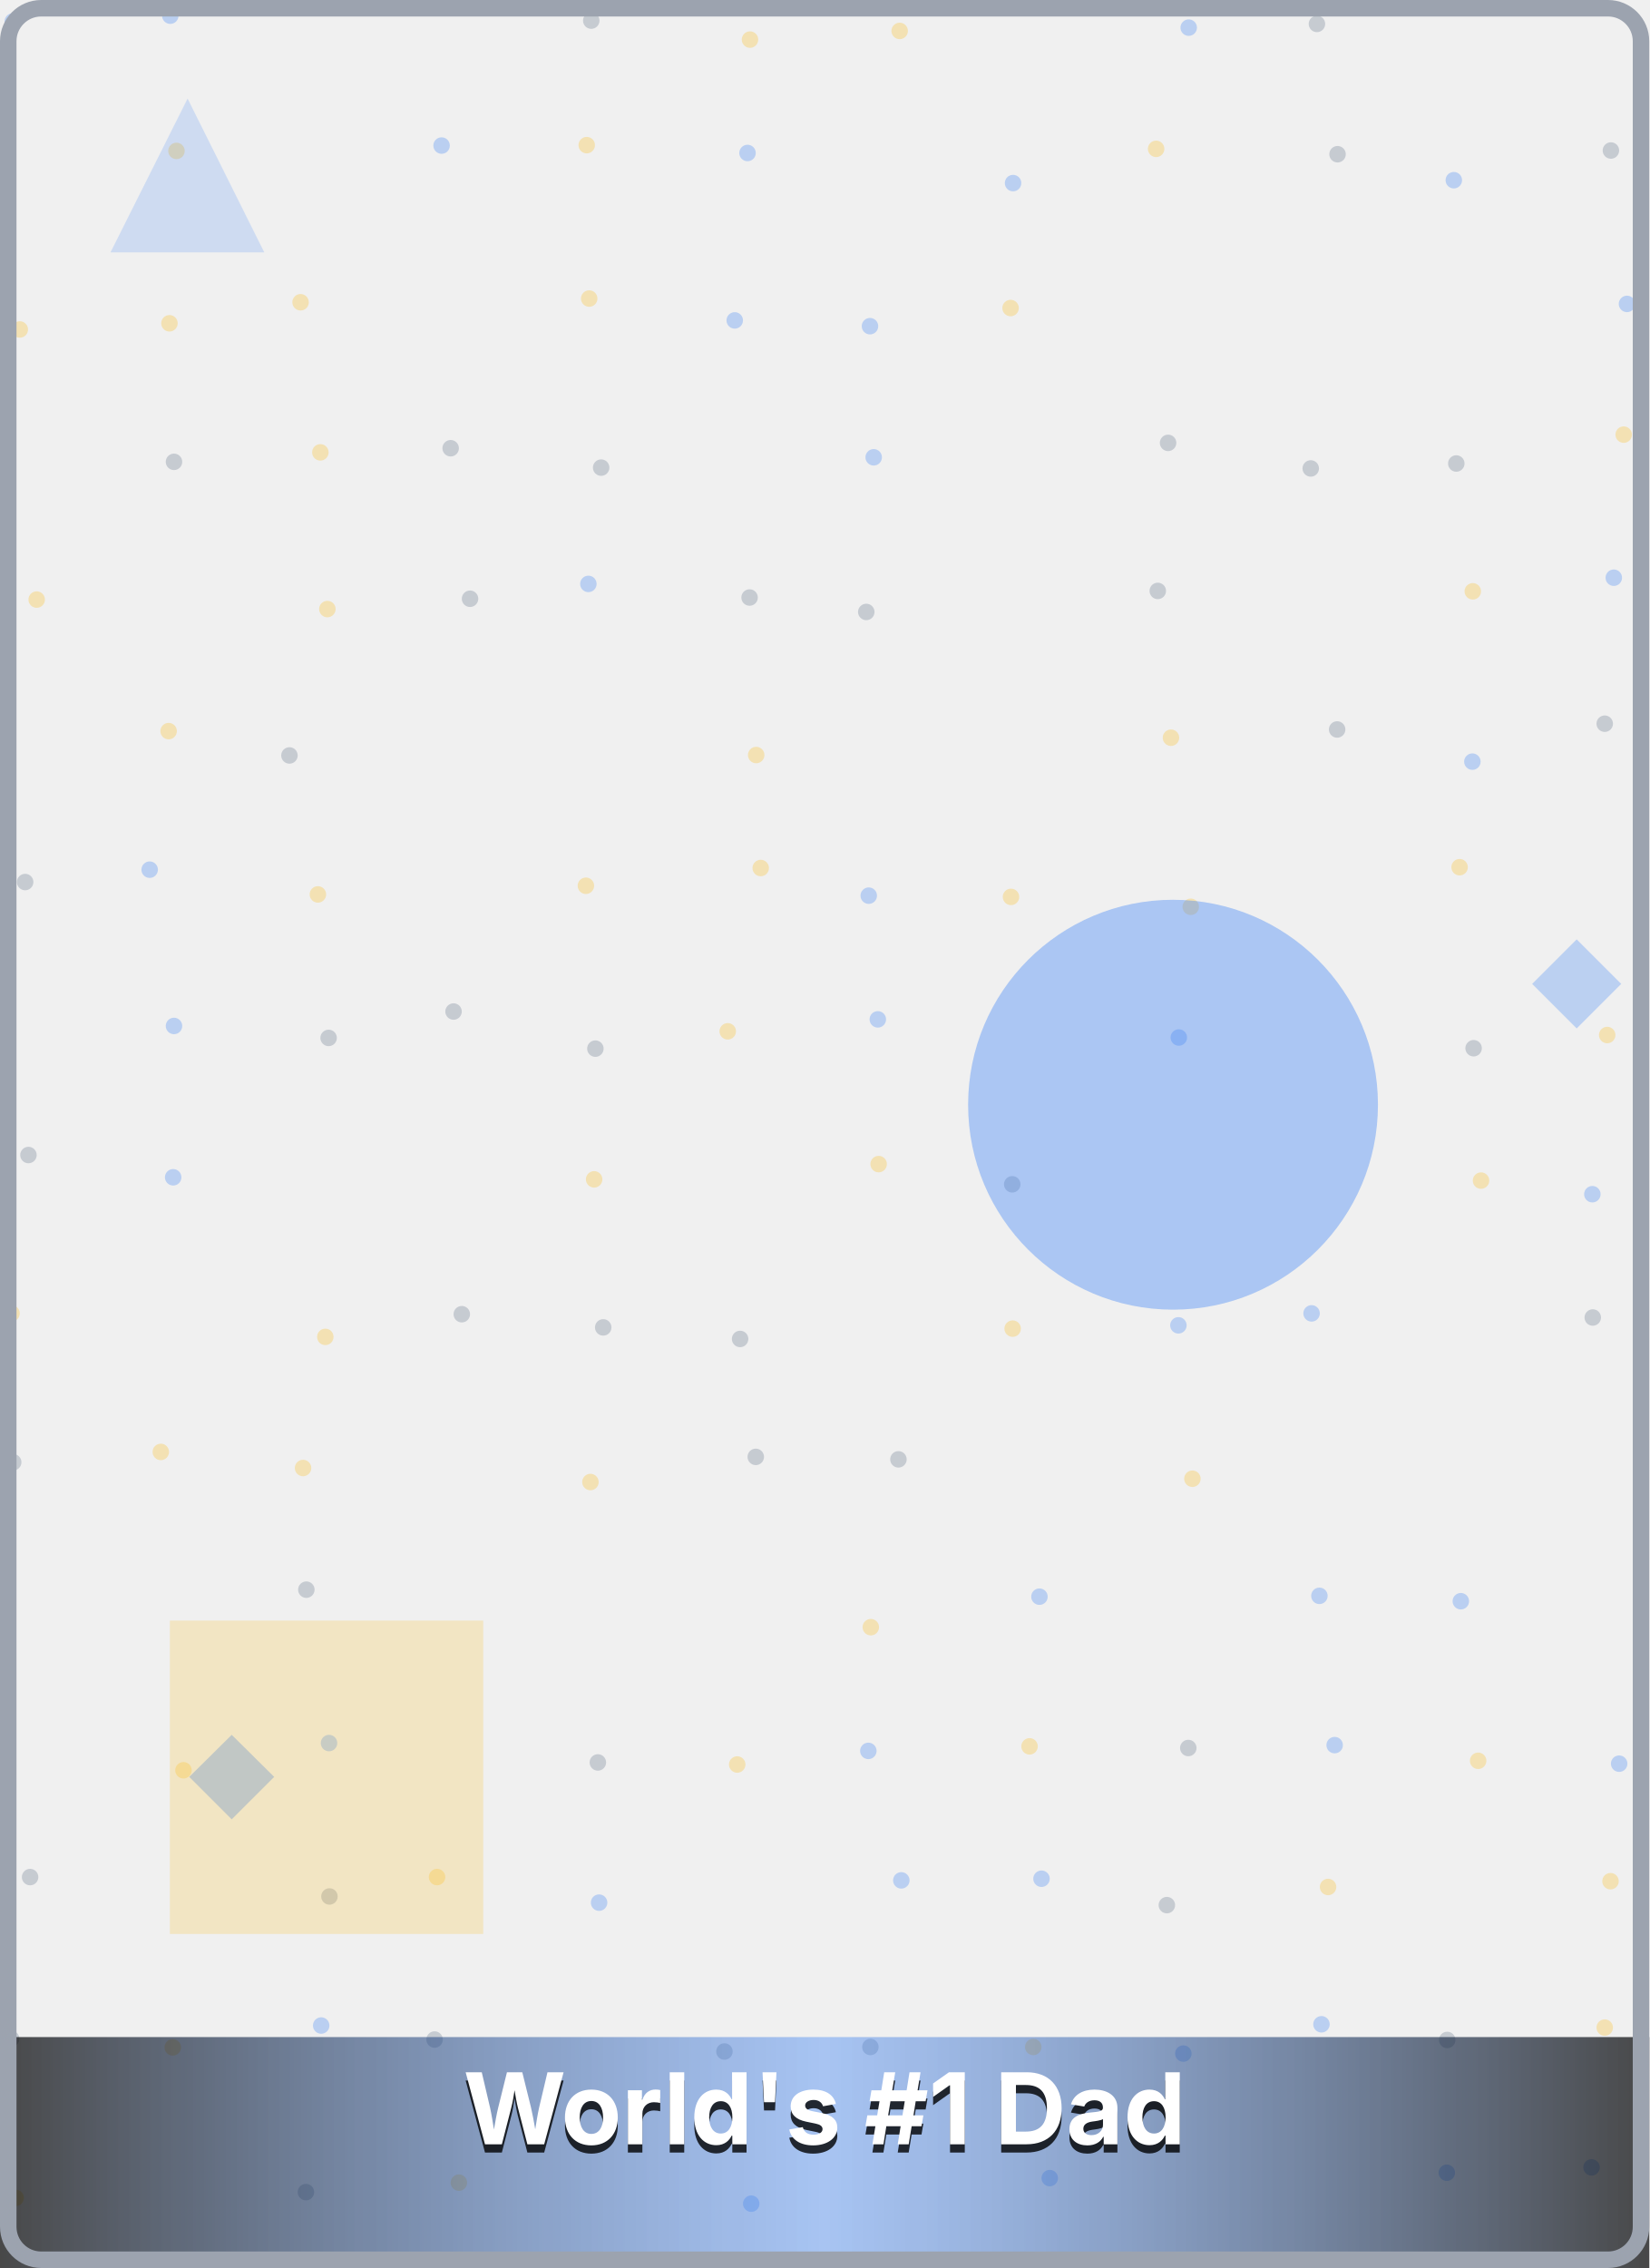
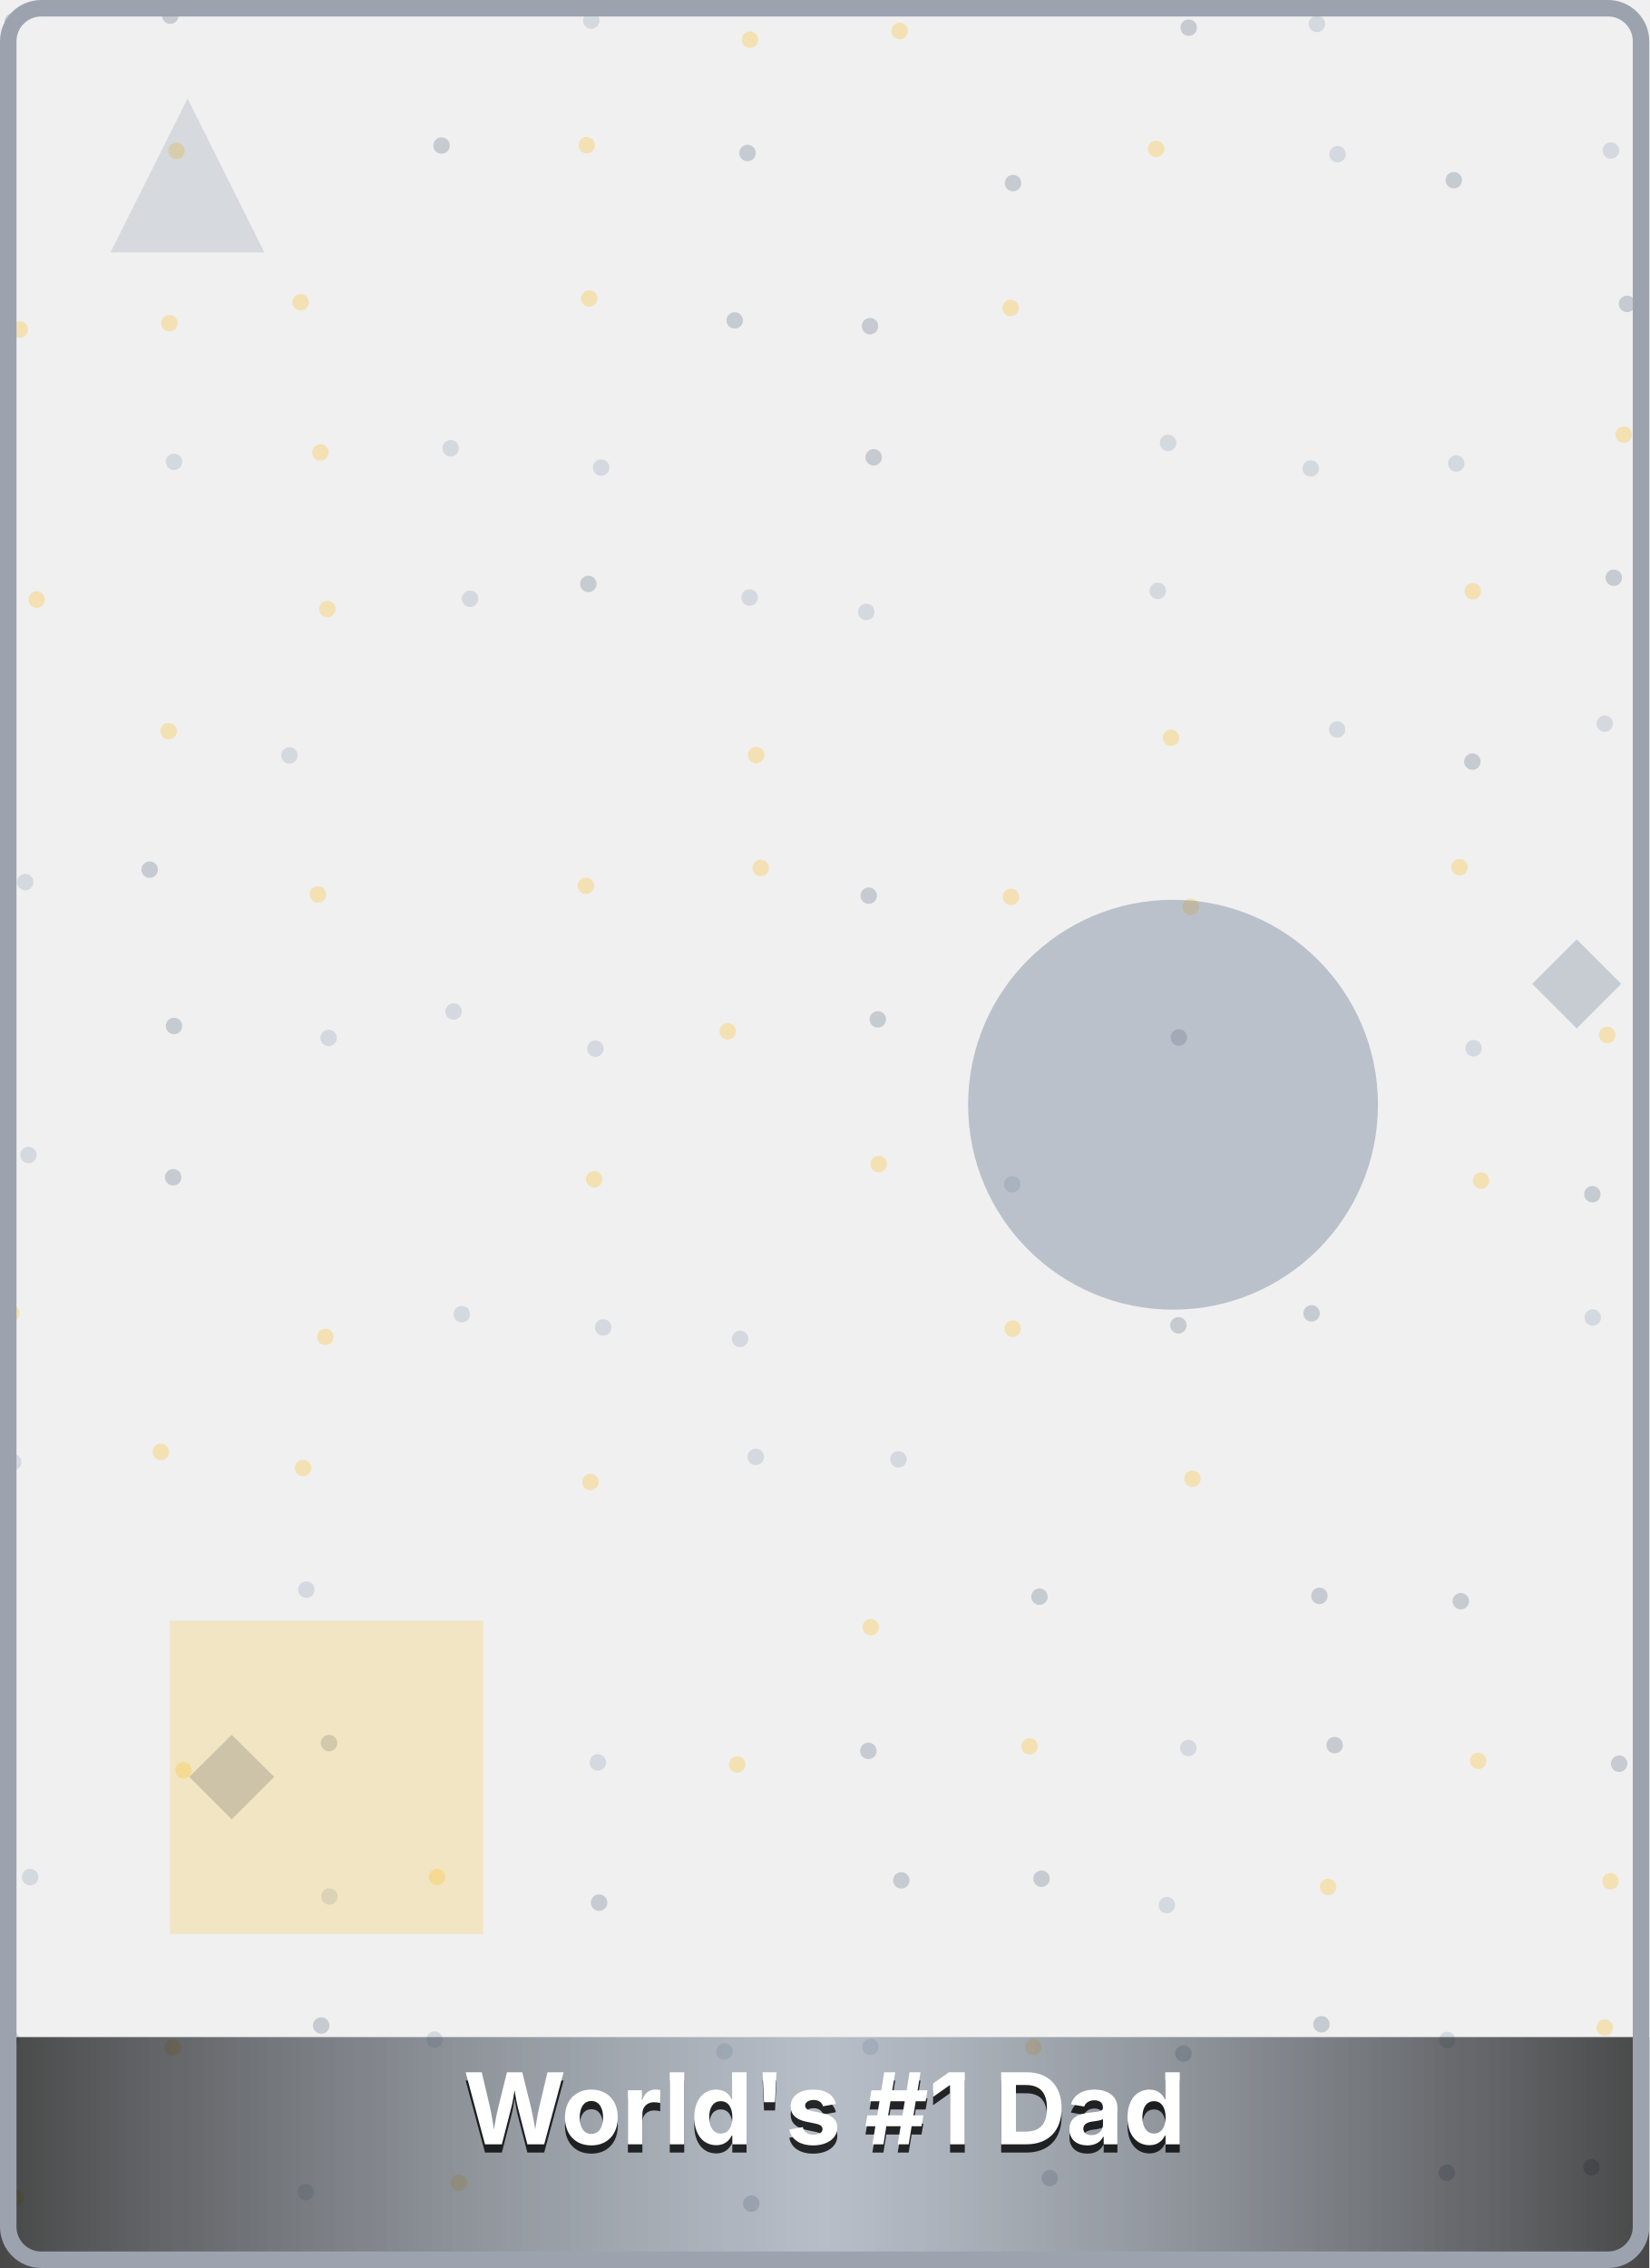
<svg xmlns="http://www.w3.org/2000/svg" viewBox="0 0 400 550" width="400" height="550">
  <defs>
    <linearGradient id="bg-gradient-fd_003" x1="0%" y1="0%" x2="100%" y2="100%">
-       <stop offset="0%" style="stop-color:#3b82f6;stop-opacity:0.26" />
-       <stop offset="50%" style="stop-color:#64748b;stop-opacity:0.4" />
-       <stop offset="100%" style="stop-color:#3b82f6;stop-opacity:0.26" />
+       <stop offset="0%" style="stop-color:#64748b;stop-opacity:0.26" />
+       <stop offset="50%" style="stop-color:#94a3b8;stop-opacity:0.4" />
+       <stop offset="100%" style="stop-color:#64748b;stop-opacity:0.26" />
    </linearGradient>
    <filter id="shadow-fd_003">
      <feDropShadow dx="0" dy="2" stdDeviation="3" flood-opacity="0.8" />
    </filter>
  </defs>
  <rect width="400" height="550" fill="url(#bg-gradient-0.4396245477255434)" />
  <g opacity="0.3">
-     <circle cx="3.1" cy="5.2" r="2" fill="#3b82f6" />
+     <circle cx="3.1" cy="5.2" r="2" fill="#64748b" />
    <circle cx="4.8" cy="79.9" r="2" fill="#fbbf24" />
    <circle cx="1.1" cy="105.2" r="2" fill="#fbbf24" />
    <circle cx="8.9" cy="145.4" r="2" fill="#fbbf24" />
-     <circle cx="6.1" cy="213.9" r="2" fill="#64748b" />
-     <circle cx="6.9" cy="280.1" r="2" fill="#64748b" />
+     <circle cx="6.1" cy="213.9" r="2" fill="#94a3b8" />
+     <circle cx="6.9" cy="280.1" r="2" fill="#94a3b8" />
    <circle cx="2.8" cy="318.5" r="2" fill="#fbbf24" />
-     <circle cx="3.2" cy="354.6" r="2" fill="#64748b" />
-     <circle cx="7.3" cy="455.2" r="2" fill="#64748b" />
-     <circle cx="2.7" cy="494.4" r="2" fill="#64748b" />
+     <circle cx="3.2" cy="354.6" r="2" fill="#94a3b8" />
+     <circle cx="7.3" cy="455.2" r="2" fill="#94a3b8" />
+     <circle cx="2.7" cy="494.4" r="2" fill="#94a3b8" />
    <circle cx="3.8" cy="533.0" r="2" fill="#fbbf24" />
-     <circle cx="41.3" cy="3.8" r="2" fill="#3b82f6" />
+     <circle cx="41.3" cy="3.8" r="2" fill="#64748b" />
    <circle cx="42.8" cy="36.6" r="2" fill="#fbbf24" />
    <circle cx="41.1" cy="78.4" r="2" fill="#fbbf24" />
-     <circle cx="42.2" cy="112.0" r="2" fill="#64748b" />
+     <circle cx="42.2" cy="112.0" r="2" fill="#94a3b8" />
    <circle cx="40.9" cy="177.3" r="2" fill="#fbbf24" />
-     <circle cx="36.3" cy="210.9" r="2" fill="#3b82f6" />
-     <circle cx="42.2" cy="248.8" r="2" fill="#3b82f6" />
-     <circle cx="42.0" cy="285.5" r="2" fill="#3b82f6" />
+     <circle cx="36.3" cy="210.9" r="2" fill="#64748b" />
+     <circle cx="42.2" cy="248.8" r="2" fill="#64748b" />
+     <circle cx="42.0" cy="285.5" r="2" fill="#64748b" />
    <circle cx="39.0" cy="352.1" r="2" fill="#fbbf24" />
    <circle cx="44.5" cy="429.3" r="2" fill="#fbbf24" />
    <circle cx="41.9" cy="496.5" r="2" fill="#fbbf24" />
    <circle cx="72.9" cy="73.3" r="2" fill="#fbbf24" />
    <circle cx="77.7" cy="109.7" r="2" fill="#fbbf24" />
    <circle cx="79.4" cy="147.7" r="2" fill="#fbbf24" />
-     <circle cx="70.2" cy="183.2" r="2" fill="#64748b" />
+     <circle cx="70.2" cy="183.2" r="2" fill="#94a3b8" />
    <circle cx="77.1" cy="216.9" r="2" fill="#fbbf24" />
-     <circle cx="79.7" cy="251.7" r="2" fill="#64748b" />
+     <circle cx="79.7" cy="251.7" r="2" fill="#94a3b8" />
    <circle cx="78.9" cy="324.2" r="2" fill="#fbbf24" />
    <circle cx="73.5" cy="356.0" r="2" fill="#fbbf24" />
-     <circle cx="74.3" cy="385.5" r="2" fill="#64748b" />
-     <circle cx="79.8" cy="422.7" r="2" fill="#3b82f6" />
-     <circle cx="79.9" cy="459.9" r="2" fill="#64748b" />
-     <circle cx="77.9" cy="491.2" r="2" fill="#3b82f6" />
-     <circle cx="74.2" cy="531.6" r="2" fill="#64748b" />
-     <circle cx="114.3" cy="0.7" r="2" fill="#3b82f6" />
-     <circle cx="107.1" cy="35.3" r="2" fill="#3b82f6" />
-     <circle cx="109.3" cy="108.7" r="2" fill="#64748b" />
-     <circle cx="114.0" cy="145.2" r="2" fill="#64748b" />
-     <circle cx="110.0" cy="245.3" r="2" fill="#64748b" />
-     <circle cx="112.0" cy="318.7" r="2" fill="#64748b" />
+     <circle cx="74.3" cy="385.5" r="2" fill="#94a3b8" />
+     <circle cx="79.8" cy="422.7" r="2" fill="#64748b" />
+     <circle cx="79.9" cy="459.9" r="2" fill="#94a3b8" />
+     <circle cx="77.9" cy="491.2" r="2" fill="#64748b" />
+     <circle cx="74.2" cy="531.6" r="2" fill="#94a3b8" />
+     <circle cx="114.3" cy="0.7" r="2" fill="#64748b" />
+     <circle cx="107.1" cy="35.3" r="2" fill="#64748b" />
+     <circle cx="109.3" cy="108.7" r="2" fill="#94a3b8" />
+     <circle cx="114.0" cy="145.2" r="2" fill="#94a3b8" />
+     <circle cx="110.0" cy="245.3" r="2" fill="#94a3b8" />
+     <circle cx="112.0" cy="318.7" r="2" fill="#94a3b8" />
    <circle cx="106.0" cy="455.2" r="2" fill="#fbbf24" />
-     <circle cx="105.4" cy="494.6" r="2" fill="#64748b" />
+     <circle cx="105.4" cy="494.6" r="2" fill="#94a3b8" />
    <circle cx="111.3" cy="529.3" r="2" fill="#fbbf24" />
-     <circle cx="143.4" cy="5.0" r="2" fill="#64748b" />
+     <circle cx="143.4" cy="5.0" r="2" fill="#94a3b8" />
    <circle cx="142.3" cy="35.2" r="2" fill="#fbbf24" />
    <circle cx="142.9" cy="72.4" r="2" fill="#fbbf24" />
-     <circle cx="145.8" cy="113.4" r="2" fill="#64748b" />
-     <circle cx="142.7" cy="141.6" r="2" fill="#3b82f6" />
+     <circle cx="145.8" cy="113.4" r="2" fill="#94a3b8" />
+     <circle cx="142.7" cy="141.6" r="2" fill="#64748b" />
    <circle cx="142.1" cy="214.8" r="2" fill="#fbbf24" />
-     <circle cx="144.4" cy="254.3" r="2" fill="#64748b" />
+     <circle cx="144.4" cy="254.3" r="2" fill="#94a3b8" />
    <circle cx="144.1" cy="286.0" r="2" fill="#fbbf24" />
-     <circle cx="146.3" cy="321.9" r="2" fill="#64748b" />
+     <circle cx="146.3" cy="321.9" r="2" fill="#94a3b8" />
    <circle cx="143.2" cy="359.4" r="2" fill="#fbbf24" />
-     <circle cx="145.0" cy="427.4" r="2" fill="#64748b" />
-     <circle cx="145.3" cy="461.4" r="2" fill="#3b82f6" />
+     <circle cx="145.0" cy="427.4" r="2" fill="#94a3b8" />
+     <circle cx="145.3" cy="461.4" r="2" fill="#64748b" />
    <circle cx="181.9" cy="9.6" r="2" fill="#fbbf24" />
-     <circle cx="181.3" cy="37.1" r="2" fill="#3b82f6" />
-     <circle cx="178.2" cy="77.7" r="2" fill="#3b82f6" />
-     <circle cx="181.8" cy="144.9" r="2" fill="#64748b" />
+     <circle cx="181.3" cy="37.1" r="2" fill="#64748b" />
+     <circle cx="178.2" cy="77.7" r="2" fill="#64748b" />
+     <circle cx="181.8" cy="144.9" r="2" fill="#94a3b8" />
    <circle cx="183.4" cy="183.1" r="2" fill="#fbbf24" />
    <circle cx="184.5" cy="210.5" r="2" fill="#fbbf24" />
    <circle cx="176.5" cy="250.1" r="2" fill="#fbbf24" />
-     <circle cx="179.5" cy="324.7" r="2" fill="#64748b" />
-     <circle cx="183.3" cy="353.3" r="2" fill="#64748b" />
+     <circle cx="179.5" cy="324.7" r="2" fill="#94a3b8" />
+     <circle cx="183.3" cy="353.3" r="2" fill="#94a3b8" />
    <circle cx="178.8" cy="427.9" r="2" fill="#fbbf24" />
-     <circle cx="175.7" cy="497.5" r="2" fill="#64748b" />
-     <circle cx="182.2" cy="534.4" r="2" fill="#3b82f6" />
+     <circle cx="175.7" cy="497.5" r="2" fill="#94a3b8" />
+     <circle cx="182.2" cy="534.4" r="2" fill="#64748b" />
    <circle cx="218.2" cy="7.5" r="2" fill="#fbbf24" />
-     <circle cx="211.0" cy="79.1" r="2" fill="#3b82f6" />
-     <circle cx="211.9" cy="110.9" r="2" fill="#3b82f6" />
-     <circle cx="210.1" cy="148.4" r="2" fill="#64748b" />
-     <circle cx="210.7" cy="217.2" r="2" fill="#3b82f6" />
-     <circle cx="212.9" cy="247.2" r="2" fill="#3b82f6" />
+     <circle cx="211.0" cy="79.1" r="2" fill="#64748b" />
+     <circle cx="211.9" cy="110.9" r="2" fill="#64748b" />
+     <circle cx="210.1" cy="148.4" r="2" fill="#94a3b8" />
+     <circle cx="210.7" cy="217.2" r="2" fill="#64748b" />
+     <circle cx="212.9" cy="247.2" r="2" fill="#64748b" />
    <circle cx="213.1" cy="282.3" r="2" fill="#fbbf24" />
-     <circle cx="217.9" cy="353.9" r="2" fill="#64748b" />
+     <circle cx="217.9" cy="353.9" r="2" fill="#94a3b8" />
    <circle cx="211.2" cy="394.6" r="2" fill="#fbbf24" />
-     <circle cx="210.6" cy="424.6" r="2" fill="#3b82f6" />
-     <circle cx="218.6" cy="456.0" r="2" fill="#3b82f6" />
-     <circle cx="211.1" cy="496.4" r="2" fill="#64748b" />
-     <circle cx="245.7" cy="44.4" r="2" fill="#3b82f6" />
+     <circle cx="210.6" cy="424.6" r="2" fill="#64748b" />
+     <circle cx="218.6" cy="456.0" r="2" fill="#64748b" />
+     <circle cx="211.1" cy="496.4" r="2" fill="#94a3b8" />
+     <circle cx="245.7" cy="44.4" r="2" fill="#64748b" />
    <circle cx="245.1" cy="74.7" r="2" fill="#fbbf24" />
    <circle cx="245.2" cy="217.5" r="2" fill="#fbbf24" />
-     <circle cx="245.5" cy="287.2" r="2" fill="#64748b" />
+     <circle cx="245.5" cy="287.2" r="2" fill="#94a3b8" />
    <circle cx="245.6" cy="322.2" r="2" fill="#fbbf24" />
-     <circle cx="252.1" cy="387.2" r="2" fill="#3b82f6" />
+     <circle cx="252.1" cy="387.2" r="2" fill="#64748b" />
    <circle cx="249.7" cy="423.5" r="2" fill="#fbbf24" />
-     <circle cx="252.6" cy="455.6" r="2" fill="#3b82f6" />
+     <circle cx="252.6" cy="455.6" r="2" fill="#64748b" />
    <circle cx="250.6" cy="496.4" r="2" fill="#fbbf24" />
-     <circle cx="254.6" cy="528.2" r="2" fill="#3b82f6" />
-     <circle cx="288.3" cy="6.7" r="2" fill="#3b82f6" />
+     <circle cx="254.6" cy="528.2" r="2" fill="#64748b" />
+     <circle cx="288.3" cy="6.7" r="2" fill="#64748b" />
    <circle cx="280.4" cy="36.1" r="2" fill="#fbbf24" />
-     <circle cx="283.3" cy="107.4" r="2" fill="#64748b" />
-     <circle cx="280.8" cy="143.3" r="2" fill="#64748b" />
+     <circle cx="283.3" cy="107.4" r="2" fill="#94a3b8" />
+     <circle cx="280.8" cy="143.3" r="2" fill="#94a3b8" />
    <circle cx="284.0" cy="178.9" r="2" fill="#fbbf24" />
    <circle cx="288.8" cy="219.9" r="2" fill="#fbbf24" />
-     <circle cx="285.9" cy="251.6" r="2" fill="#3b82f6" />
-     <circle cx="285.8" cy="321.4" r="2" fill="#3b82f6" />
+     <circle cx="285.9" cy="251.6" r="2" fill="#64748b" />
+     <circle cx="285.8" cy="321.4" r="2" fill="#64748b" />
    <circle cx="289.2" cy="358.6" r="2" fill="#fbbf24" />
-     <circle cx="288.2" cy="423.9" r="2" fill="#64748b" />
-     <circle cx="283.0" cy="462.0" r="2" fill="#64748b" />
-     <circle cx="287.0" cy="498.0" r="2" fill="#3b82f6" />
-     <circle cx="319.4" cy="5.8" r="2" fill="#64748b" />
-     <circle cx="324.4" cy="37.4" r="2" fill="#64748b" />
-     <circle cx="317.9" cy="113.6" r="2" fill="#64748b" />
-     <circle cx="324.3" cy="176.9" r="2" fill="#64748b" />
-     <circle cx="318.1" cy="318.5" r="2" fill="#3b82f6" />
-     <circle cx="320.0" cy="387.0" r="2" fill="#3b82f6" />
-     <circle cx="323.7" cy="423.2" r="2" fill="#3b82f6" />
+     <circle cx="288.2" cy="423.9" r="2" fill="#94a3b8" />
+     <circle cx="283.0" cy="462.0" r="2" fill="#94a3b8" />
+     <circle cx="287.0" cy="498.0" r="2" fill="#64748b" />
+     <circle cx="319.4" cy="5.8" r="2" fill="#94a3b8" />
+     <circle cx="324.4" cy="37.4" r="2" fill="#94a3b8" />
+     <circle cx="317.9" cy="113.6" r="2" fill="#94a3b8" />
+     <circle cx="324.3" cy="176.9" r="2" fill="#94a3b8" />
+     <circle cx="318.1" cy="318.5" r="2" fill="#64748b" />
+     <circle cx="320.0" cy="387.0" r="2" fill="#64748b" />
+     <circle cx="323.7" cy="423.2" r="2" fill="#64748b" />
    <circle cx="322.1" cy="457.6" r="2" fill="#fbbf24" />
-     <circle cx="320.5" cy="490.9" r="2" fill="#3b82f6" />
-     <circle cx="352.6" cy="43.7" r="2" fill="#3b82f6" />
-     <circle cx="353.2" cy="112.4" r="2" fill="#64748b" />
+     <circle cx="320.5" cy="490.9" r="2" fill="#64748b" />
+     <circle cx="352.6" cy="43.7" r="2" fill="#64748b" />
+     <circle cx="353.2" cy="112.4" r="2" fill="#94a3b8" />
    <circle cx="357.2" cy="143.4" r="2" fill="#fbbf24" />
-     <circle cx="357.1" cy="184.7" r="2" fill="#3b82f6" />
+     <circle cx="357.1" cy="184.7" r="2" fill="#64748b" />
    <circle cx="354.0" cy="210.3" r="2" fill="#fbbf24" />
-     <circle cx="357.4" cy="254.2" r="2" fill="#64748b" />
+     <circle cx="357.4" cy="254.2" r="2" fill="#94a3b8" />
    <circle cx="359.2" cy="286.3" r="2" fill="#fbbf24" />
-     <circle cx="354.3" cy="388.3" r="2" fill="#3b82f6" />
+     <circle cx="354.3" cy="388.3" r="2" fill="#64748b" />
    <circle cx="358.5" cy="427.0" r="2" fill="#fbbf24" />
-     <circle cx="351.0" cy="494.7" r="2" fill="#64748b" />
-     <circle cx="350.9" cy="526.9" r="2" fill="#3b82f6" />
-     <circle cx="390.7" cy="36.5" r="2" fill="#64748b" />
-     <circle cx="394.6" cy="73.7" r="2" fill="#3b82f6" />
+     <circle cx="351.0" cy="494.7" r="2" fill="#94a3b8" />
+     <circle cx="350.9" cy="526.9" r="2" fill="#64748b" />
+     <circle cx="390.7" cy="36.5" r="2" fill="#94a3b8" />
+     <circle cx="394.6" cy="73.7" r="2" fill="#64748b" />
    <circle cx="393.8" cy="105.4" r="2" fill="#fbbf24" />
-     <circle cx="391.4" cy="140.1" r="2" fill="#3b82f6" />
-     <circle cx="389.2" cy="175.5" r="2" fill="#64748b" />
+     <circle cx="391.4" cy="140.1" r="2" fill="#64748b" />
+     <circle cx="389.2" cy="175.5" r="2" fill="#94a3b8" />
    <circle cx="389.8" cy="251.0" r="2" fill="#fbbf24" />
-     <circle cx="386.2" cy="289.6" r="2" fill="#3b82f6" />
-     <circle cx="386.3" cy="319.5" r="2" fill="#64748b" />
-     <circle cx="392.7" cy="427.7" r="2" fill="#3b82f6" />
+     <circle cx="386.2" cy="289.6" r="2" fill="#64748b" />
+     <circle cx="386.3" cy="319.5" r="2" fill="#94a3b8" />
+     <circle cx="392.7" cy="427.7" r="2" fill="#64748b" />
    <circle cx="390.6" cy="456.2" r="2" fill="#fbbf24" />
    <circle cx="389.2" cy="491.7" r="2" fill="#fbbf24" />
-     <circle cx="386.0" cy="525.6" r="2" fill="#3b82f6" />
+     <circle cx="386.0" cy="525.6" r="2" fill="#64748b" />
  </g>
-   <polygon points="56.2,420.7 66.5,430.9 56.2,441.2 45.9,430.9" fill="#3b82f6" opacity="0.35" />
+   <polygon points="56.2,420.7 66.5,430.9 56.2,441.2 45.9,430.9" fill="#64748b" opacity="0.35" />
  <rect x="41.2" y="393.0" width="76.0" height="76.0" fill="#fbbf24" opacity="0.22" />
-   <circle cx="284.5" cy="267.9" r="49.7" fill="#3b82f6" opacity="0.38" />
-   <polygon points="45.5,23.9 64.1,61.2 26.8,61.2" fill="#3b82f6" opacity="0.19" />
-   <polygon points="382.4,227.8 393.2,238.6 382.4,249.4 371.6,238.6" fill="#3b82f6" opacity="0.29" />
+   <circle cx="284.5" cy="267.9" r="49.7" fill="#64748b" opacity="0.38" />
+   <polygon points="45.5,23.9 64.1,61.2 26.8,61.2" fill="#64748b" opacity="0.19" />
+   <polygon points="382.4,227.8 393.2,238.6 382.4,249.4 371.6,238.6" fill="#64748b" opacity="0.29" />
  <defs>
    <linearGradient id="text-bg-14" x1="0%" y1="0%" x2="100%" y2="0%">
      <stop offset="0%" style="stop-color:#000000;stop-opacity:0.7" />
-       <stop offset="50%" style="stop-color:#3b82f6;stop-opacity:0.4" />
+       <stop offset="50%" style="stop-color:#64748b;stop-opacity:0.4" />
      <stop offset="100%" style="stop-color:#000000;stop-opacity:0.7" />
    </linearGradient>
  </defs>
  <rect x="0" y="494" width="400" height="56" fill="url(#text-bg-14)" />
  <text x="200" y="522" font-family="system-ui, -apple-system, sans-serif" font-size="24" font-weight="bold" text-anchor="middle" fill="#000000" opacity="0.8">World's #1 Dad</text>
  <text x="200" y="520" font-family="system-ui, -apple-system, sans-serif" font-size="24" font-weight="bold" text-anchor="middle" fill="#ffffff">World's #1 Dad</text>
  <rect x="2" y="2" width="396" height="546" fill="none" stroke="#9ca3af" stroke-width="4" rx="8" ry="8" />
</svg>
